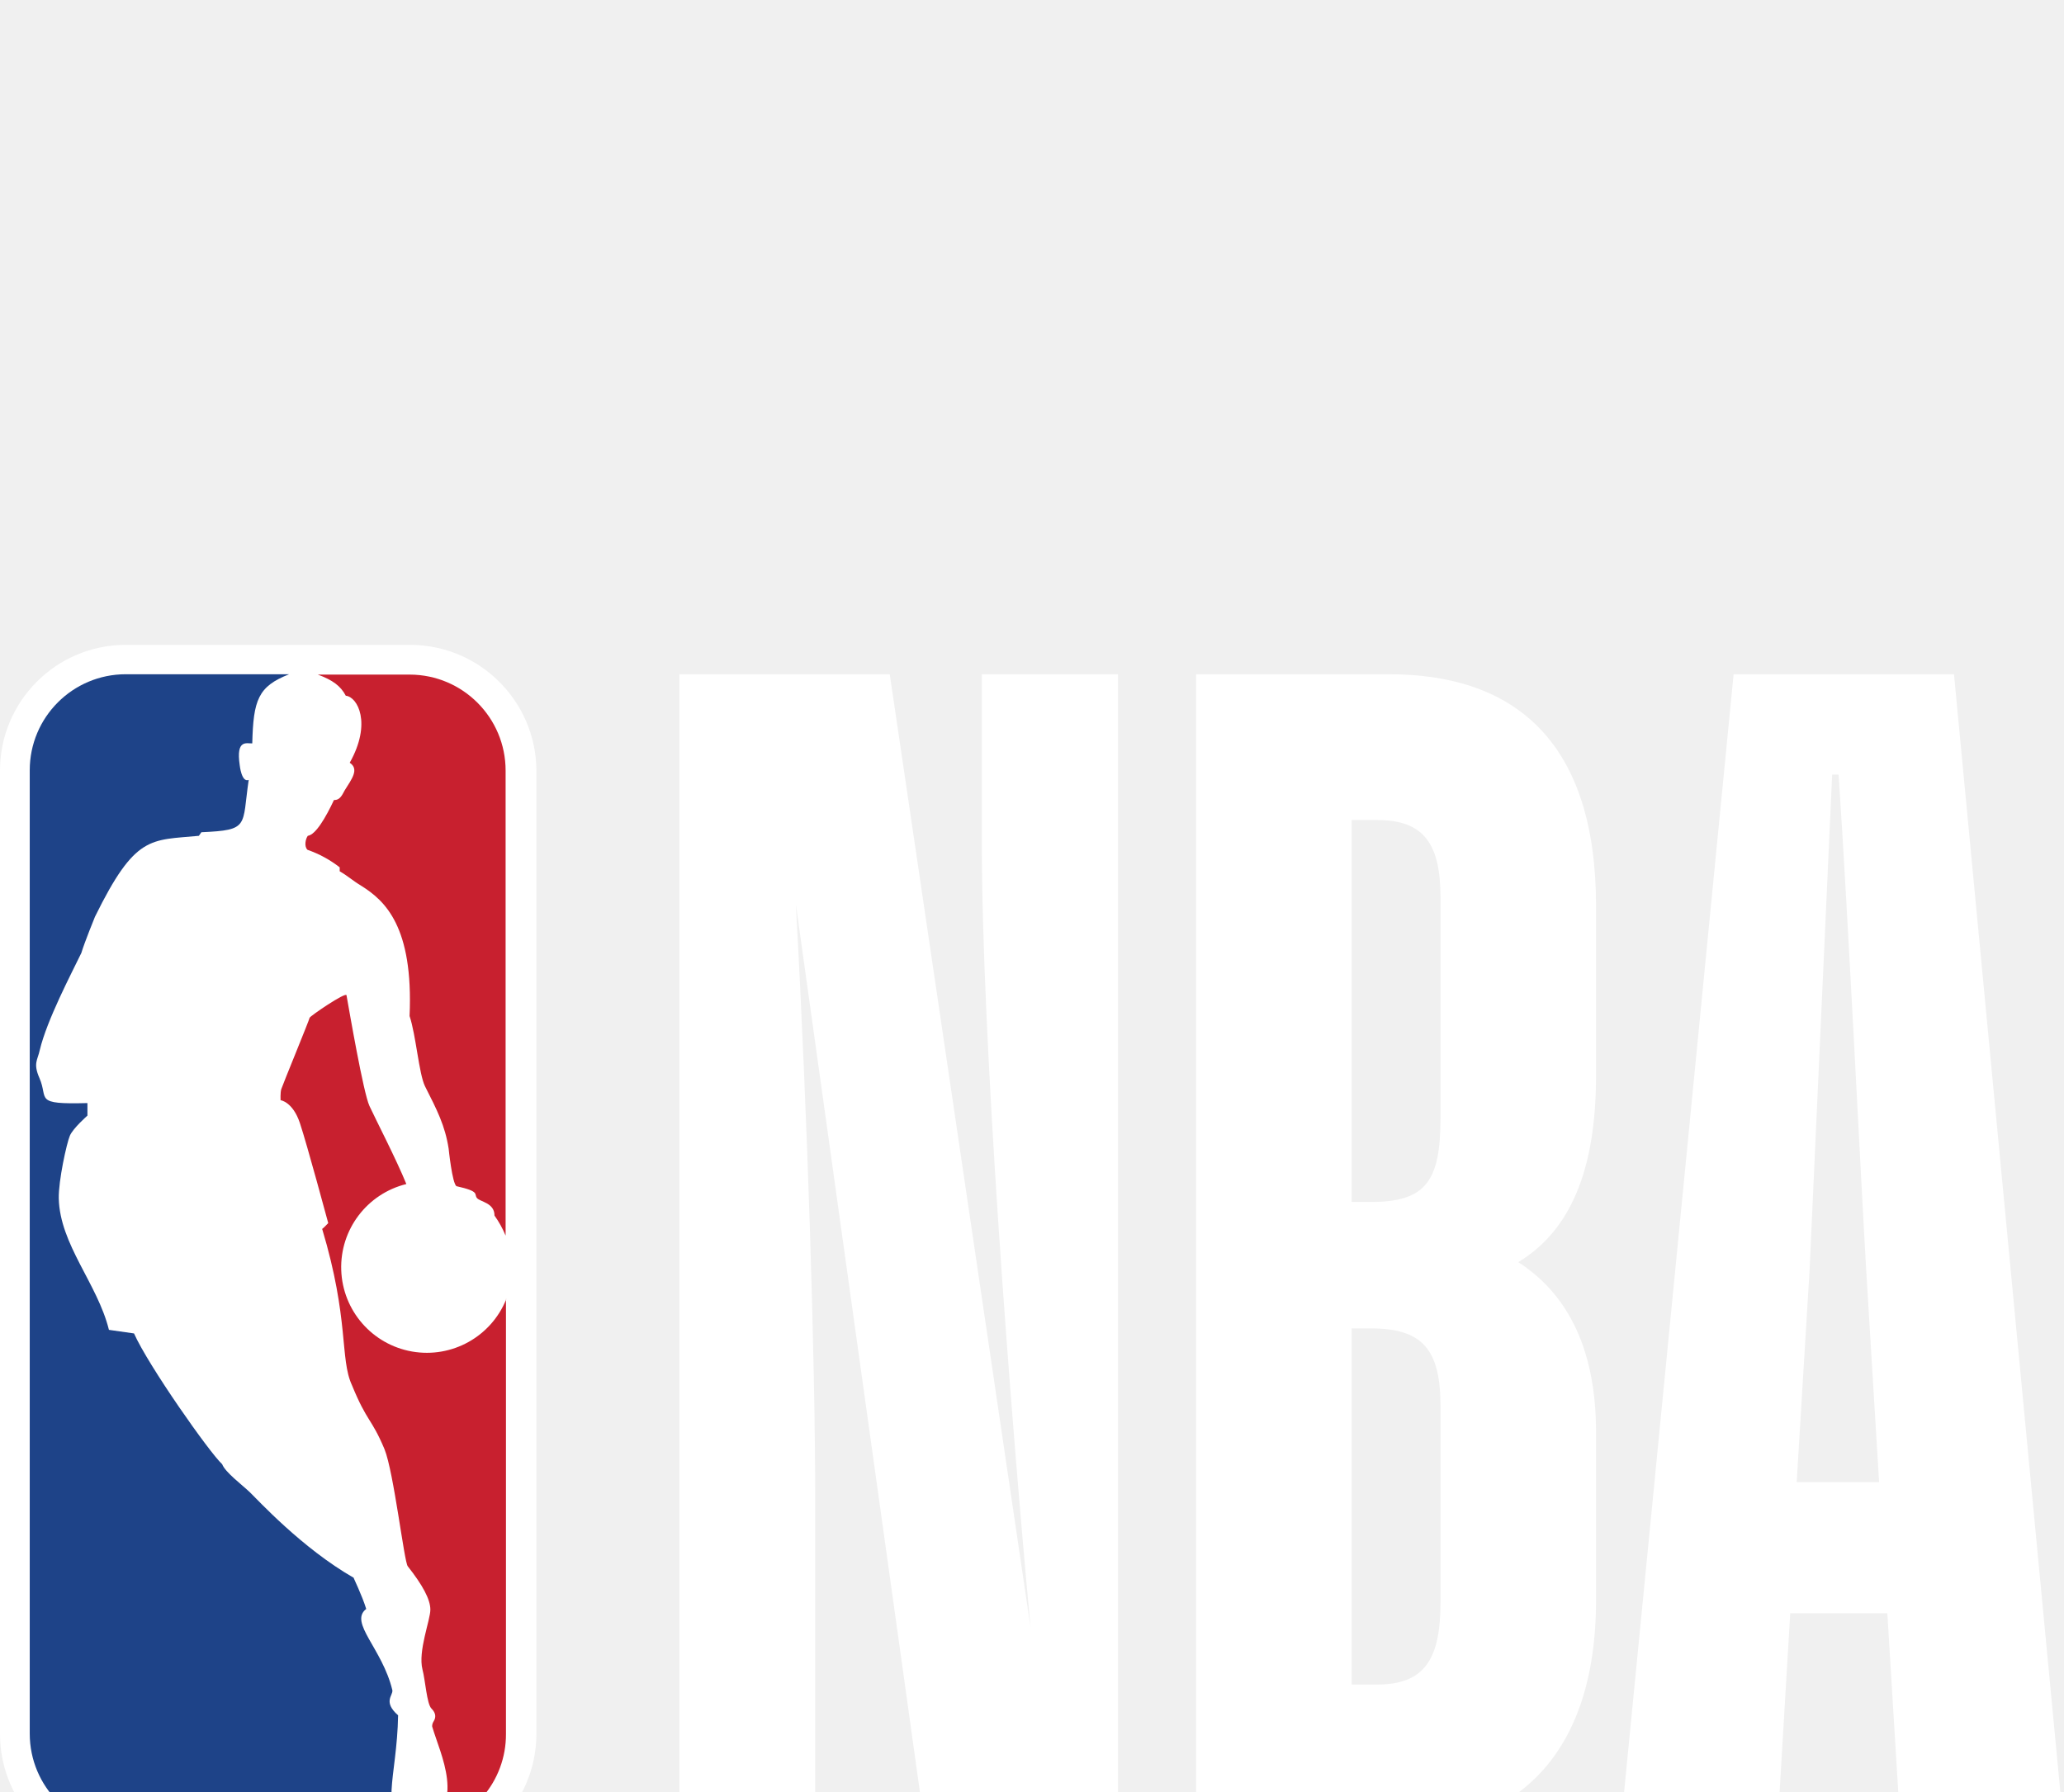
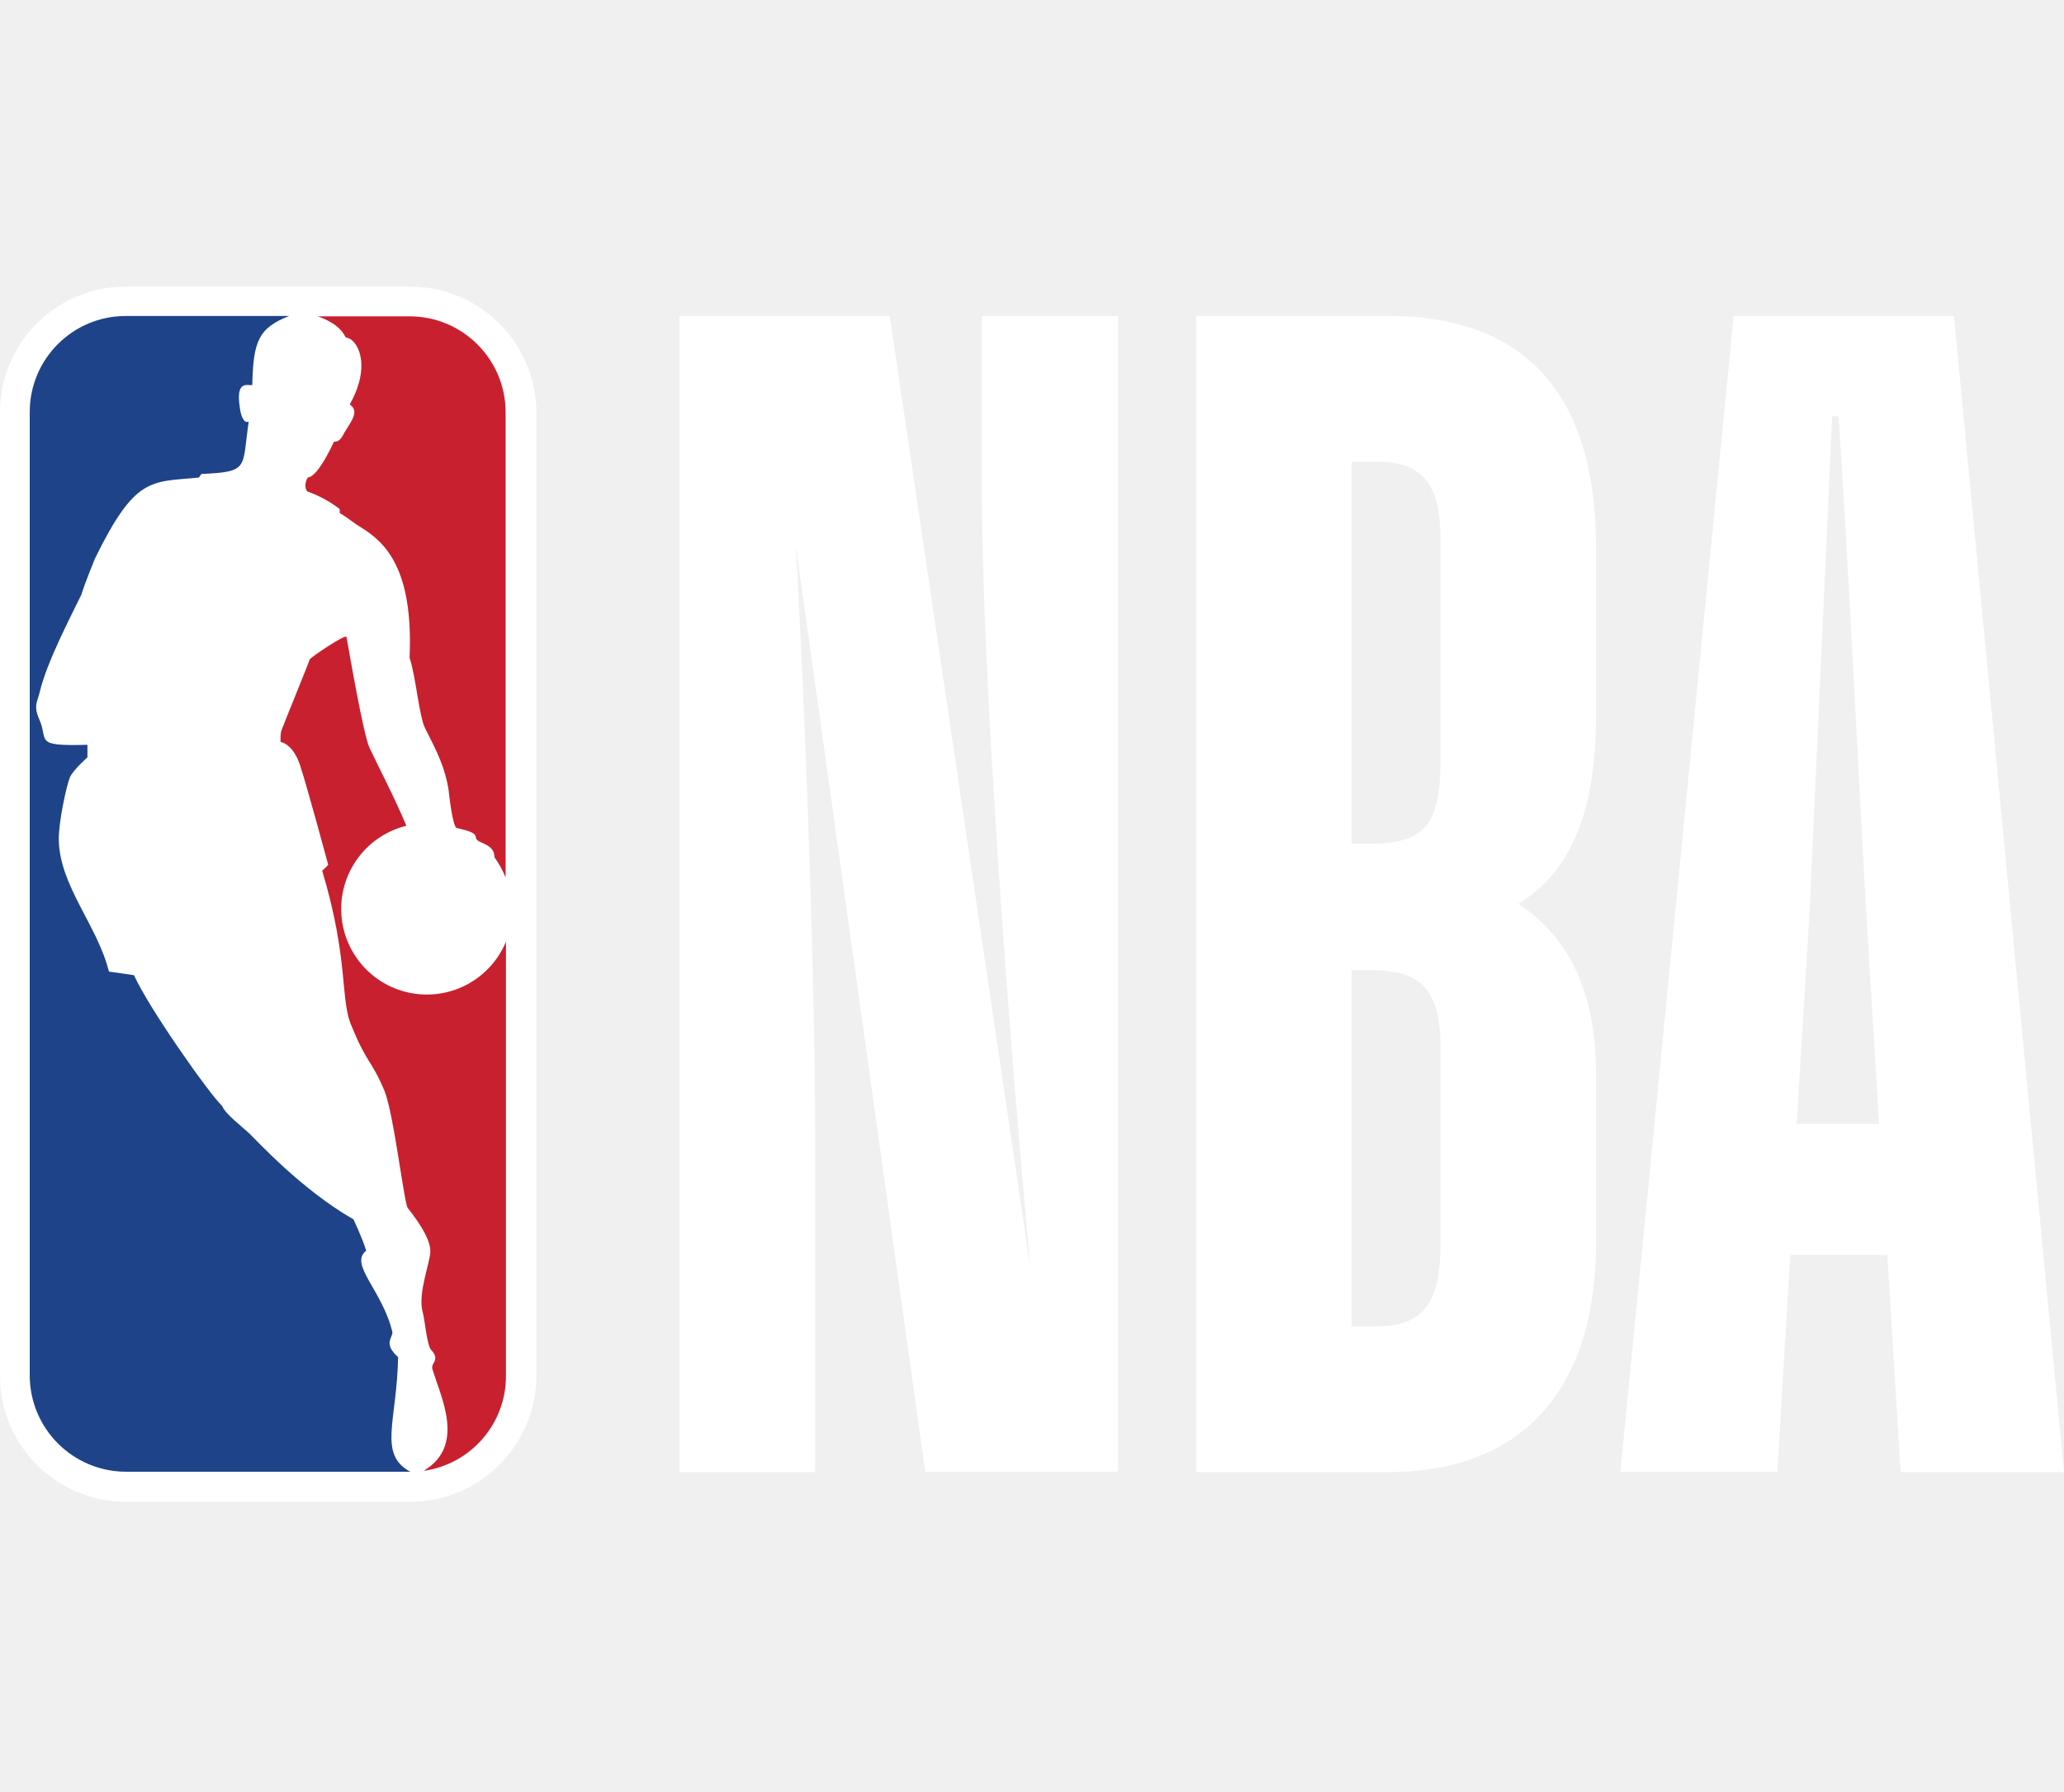
- <svg xmlns="http://www.w3.org/2000/svg" viewBox="0 -180 576 500">
+ <svg xmlns="http://www.w3.org/2000/svg" viewBox="0 -80 576 500">
  <defs>
    <style>.a{fill:#fff;}.b{fill:#c8202f;}.c{fill:#1e4388;}
    </style>
  </defs>
  <path class="a" d="M227.6,330.9h-38V8.2h58.7l39.3,266.1C281.7,211,274,108.9,274,55.2V8.2h38V330.8H258.2L222.1,72.4c3.2,57.8,5.4,127,5.4,165.8v92.7ZM377.2,190.8v99.4h7.2c13.6,0,17.6-7.7,17.6-23V212.5c0-15.8-5-21.7-19.4-21.7h-5.4Zm0-141.9V155.5h5.4c15.4,0,19.4-5.9,19.4-23.5V70.6c0-14.9-4.5-21.7-17.6-21.7h-7.2Zm-43.4,282V8.2h53.8c35.7,0,57.8,19.4,57.8,64.6v47.5c0,29.4-9,44.3-21.7,52,12.6,8.1,21.7,22.6,21.7,47.4v47c0,44.3-23.5,64.2-57.8,64.2H333.8Zm167.6-97.2h23l-3.6-59.2c-1.4-23.5-5-98-7.7-138.3h-1.8L505,174.5l-3.6,59.2Zm25.3,36.6H499.6L496,330.8H452.2L483.8,8.2h61.5L576,330.9H530.4Z" />
  <path class="a" d="M114.5,0H35.1A35.1,35.1,0,0,0,0,35.1V304a35.2,35.2,0,0,0,35.1,35.2h79.4A35.3,35.3,0,0,0,149.7,304V35.1A35.3,35.3,0,0,0,114.5,0" />
  <path class="b" d="M94.8,62.1v1.1c2.4,1.4,3.6,2.6,6.1,4.1,6.5,4.1,14.5,11.3,13.4,36.3,1.8,5.4,2.6,16.1,4.3,19.6,3.4,6.7,5.6,11,6.6,17.4,0,0,1,9.8,2.2,10.5,6.7,1.5,4.8,2.2,5.7,3.3s4.9,1.3,4.9,4.9a28.2,28.2,0,0,1,3.1,5.6V35.1A26.8,26.8,0,0,0,114.4,8.3H88.7c4.1,1.5,6.4,3.2,7.8,5.9,3.3.3,7.3,7.7,1.1,18.7,2.7,1.8.6,4.5-1.4,7.7-.6,1-1.2,2.8-3,2.7-2.3,4.9-5.1,9.7-7.3,10-.6.8-1.1,2.9-.1,3.9a31.6,31.6,0,0,1,9,4.9m46.5,120.5a23.9,23.9,0,1,1-27.9-32.1c-2.8-6.9-8.6-18.1-10.3-21.8s-5.6-26.4-6.4-30.9c-.2-1-10.3,5.9-10.3,6.3S78.8,123,78.5,124s-.2,3.1-.2,3.1,3.4.4,5.4,6.4,7.9,27.9,7.9,27.9-1.6,1.7-1.7,1.6c7.6,25.3,4.9,36.2,8.3,43.6,4.3,10.5,5.4,9.1,9.1,17.9,2.6,6.4,5.5,31.6,6.5,32.7,4.1,5.2,6.3,9.2,6.3,12.1s-3.5,11.6-2.2,16.7c.8,3,1.2,9.6,2.5,10.9s1.3,2.5.6,3.6a2.5,2.5,0,0,0-.4,1.4c2.3,7.9,9.5,21.5-2.3,28.6h.3A26.7,26.7,0,0,0,141.2,304V182.6Z" />
  <path class="c" d="M111.1,298.8c-4.3-3.8-1.4-5.5-1.6-7-2.8-11.7-12.2-18.9-7.3-22.7-1.2-3.9-3.6-8.7-3.5-8.7-14.5-8.3-26.9-21.9-29-23.9s-6.9-5.6-7.7-7.8c-3.5-3.2-20.6-27.5-24.6-36.5l-7-1c-3.2-12.9-13.7-23.8-14-36.7-.1-4.9,2.2-15.4,3.1-17.5s4.9-5.6,4.9-5.6v-3.5c-15.2.4-10.8-1.1-13.4-7-1.8-4.1-.5-5,.1-7.8,2-8.4,8.8-21.3,11.6-27.1.9-3,3.8-10.1,3.8-10.1,11.3-23,15.5-21.3,29-22.6l.7-1c13.5-.6,11.3-1.6,13.2-14.6-2,.8-2.5-4.1-2.5-4.1-1.1-7.4,2-6,3.5-6.1C70.7,15.4,72,11.6,80.7,8.2H35.1A26.8,26.8,0,0,0,8.3,35V303.9a26.9,26.9,0,0,0,26.8,26.9h79.4c-9.1-4.9-3.7-14.2-3.4-32Z" />
</svg>
